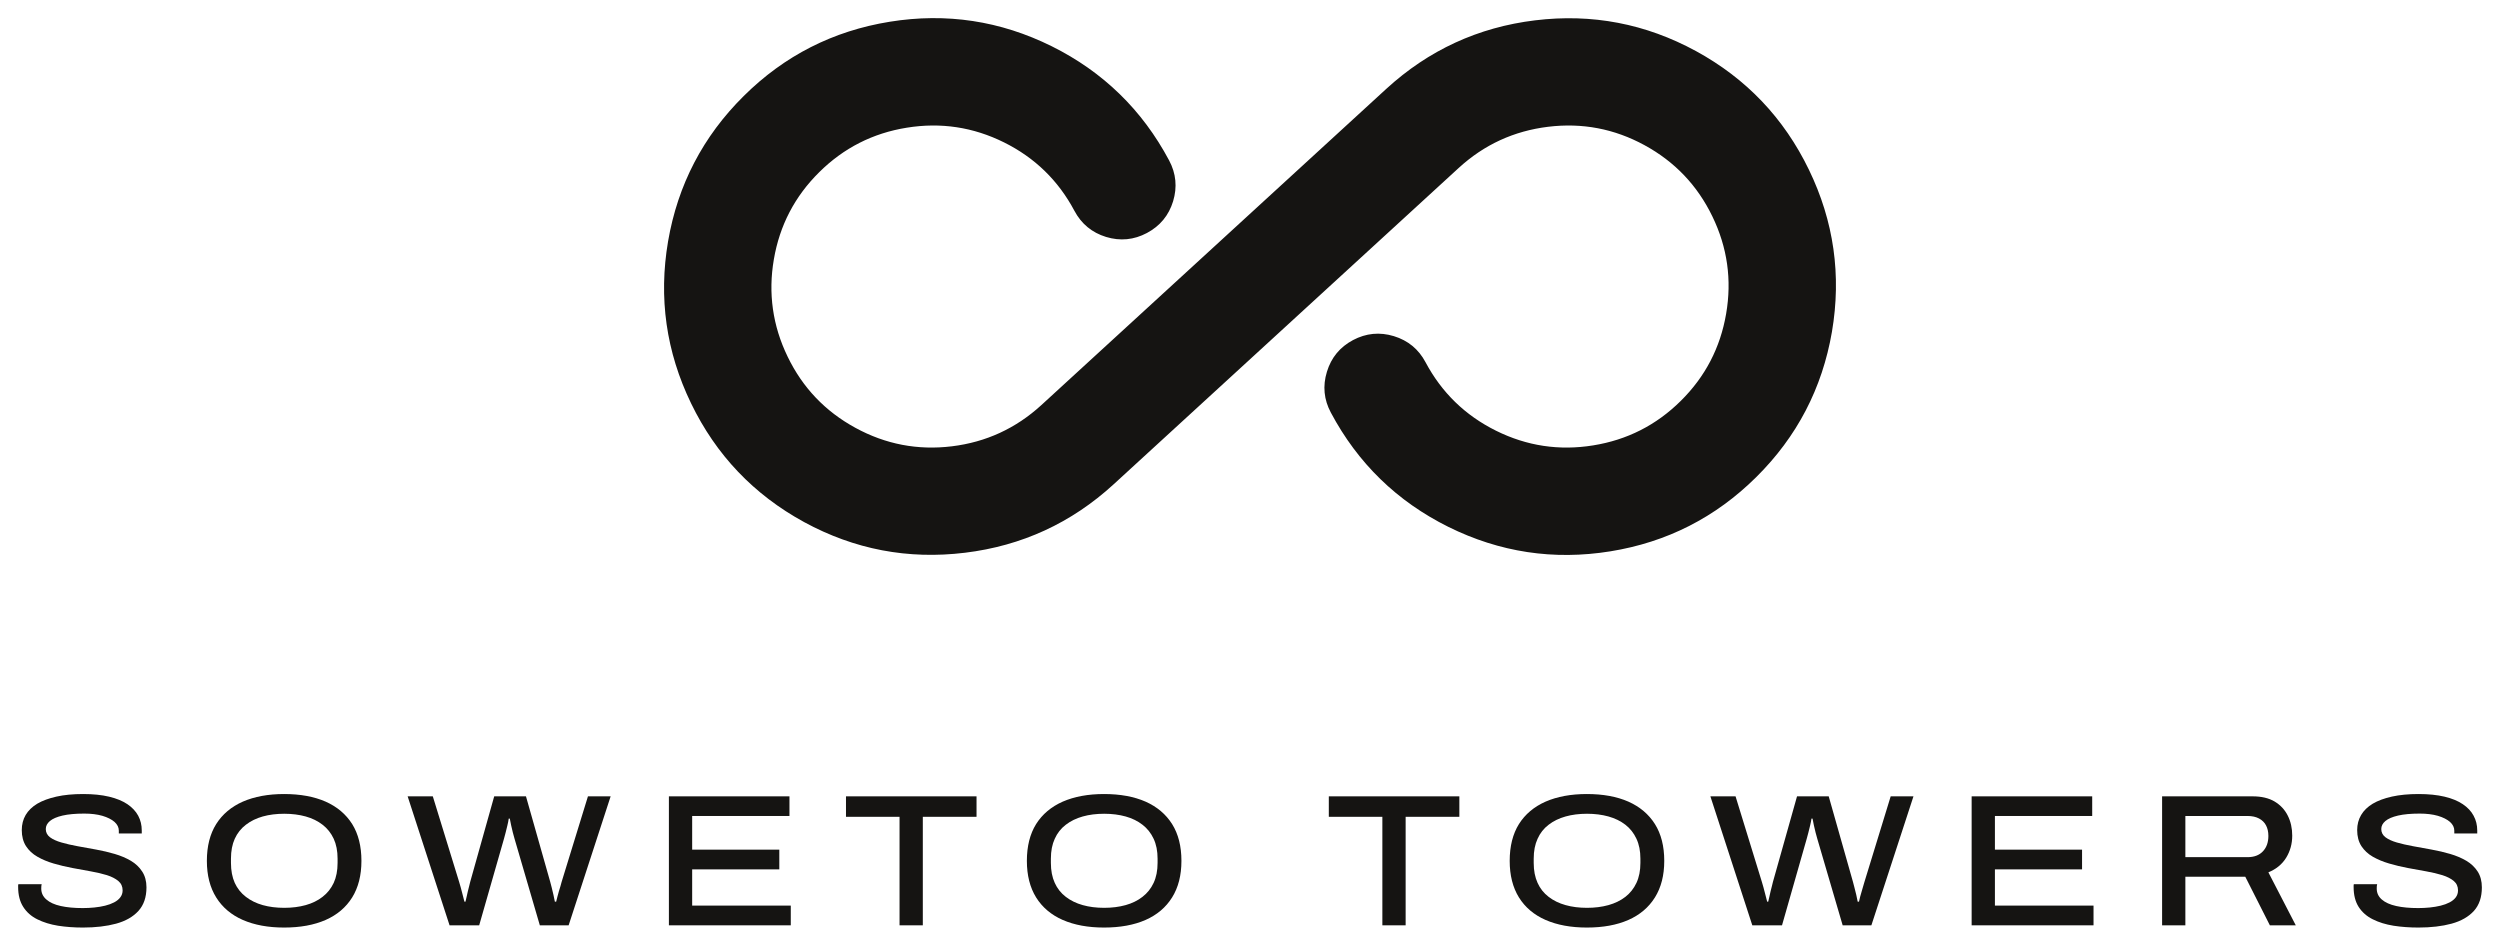
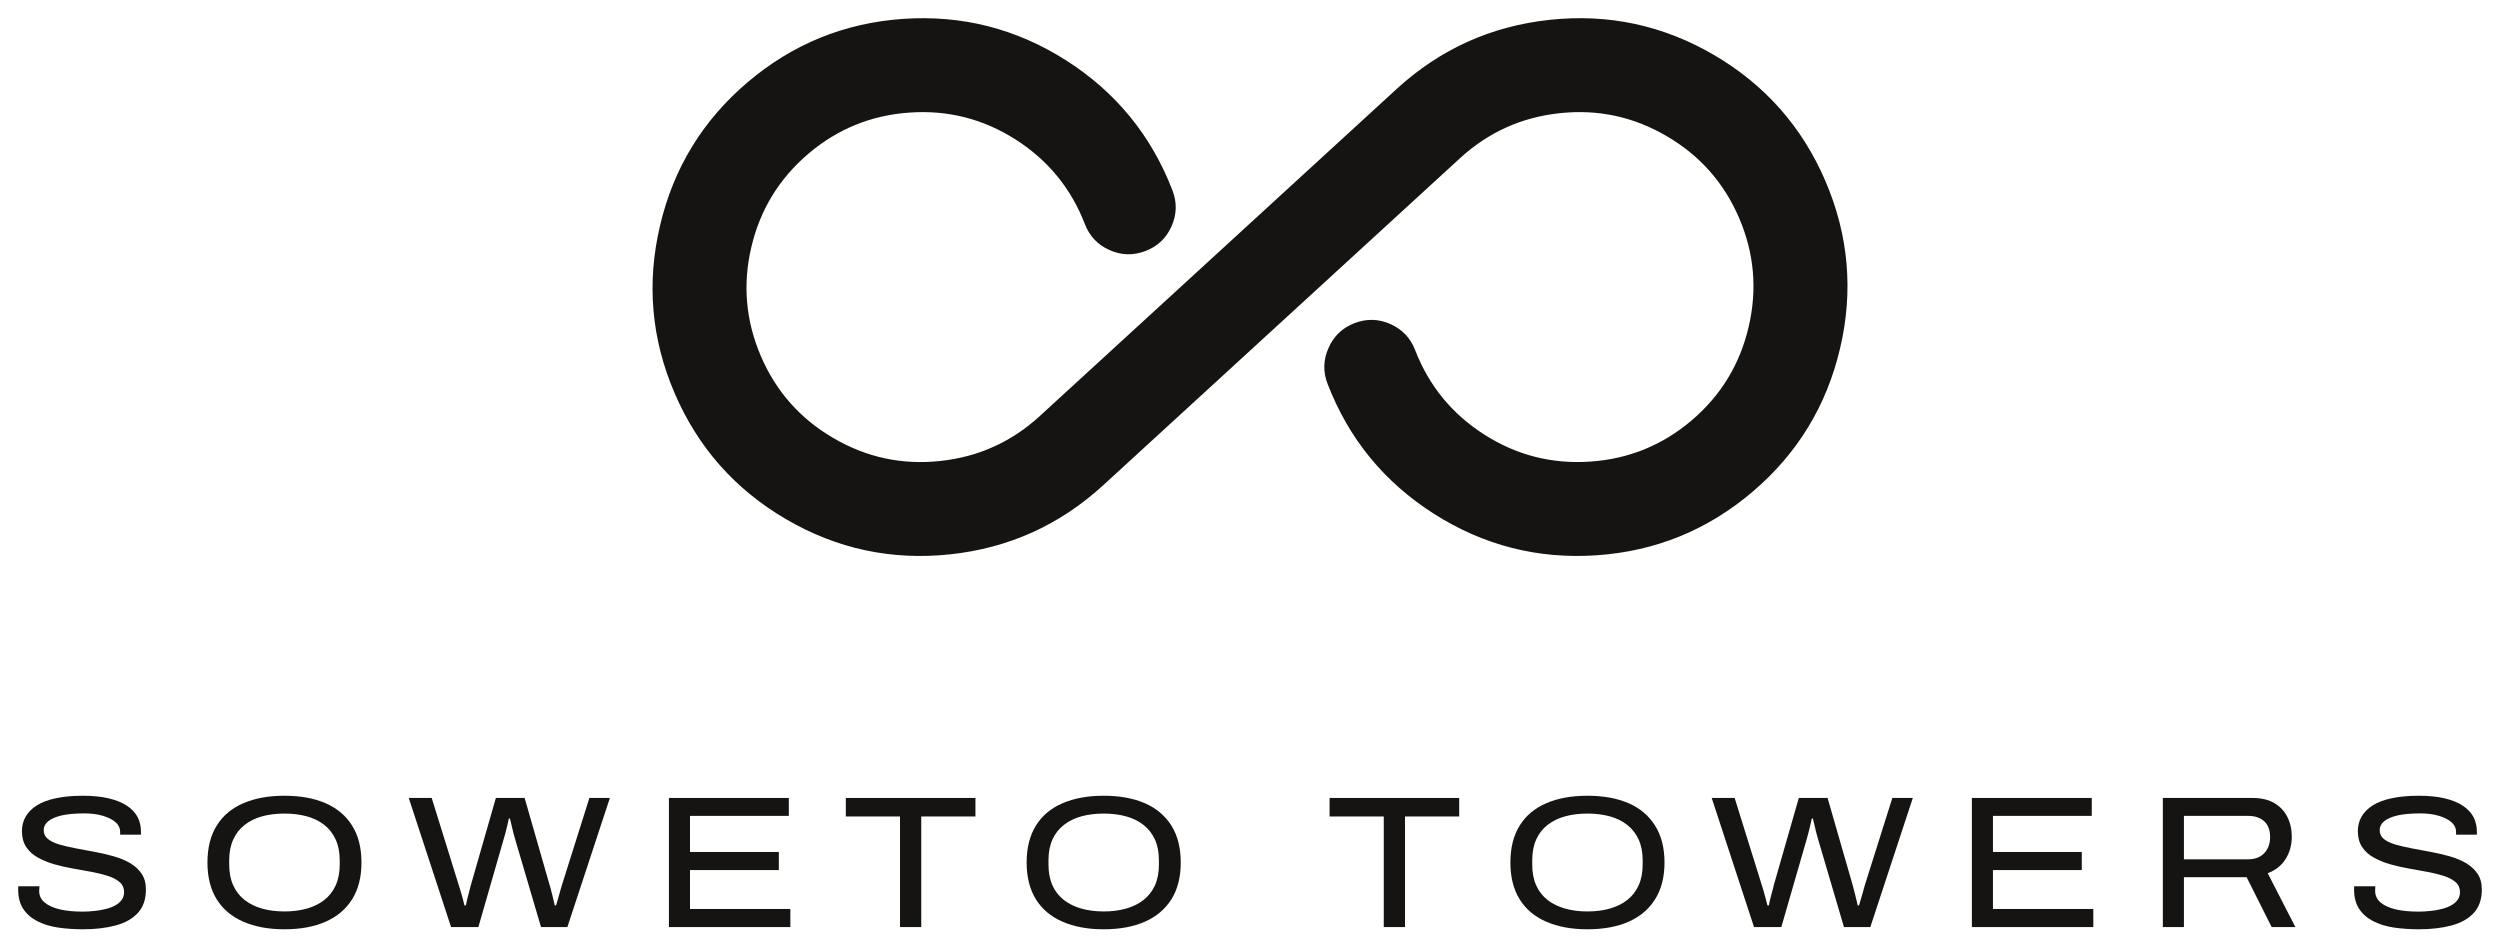
- <svg xmlns="http://www.w3.org/2000/svg" viewBox="-2.199 -2.199 302.957 114.331" role="img" aria-label="Soweto Towers">
-   <path fill="#151412" transform="translate(149.28 32.525)" d="M9.8 15.28Q14.7 24.48 24.03 29.12Q33.37 33.75 43.66 32.09Q53.95 30.43 61.35 23.09Q68.75 15.76 70.52 5.49Q72.27 -4.79 67.73 -14.16Q63.19 -23.54 54.05 -28.53Q44.89 -33.52 34.55 -32.26Q24.21 -31 16.52 -23.96L-25.3 14.38Q-29.92 18.6 -36.12 19.36Q-42.33 20.12 -47.82 17.12Q-53.31 14.13 -56.03 8.5Q-58.76 2.87 -57.7 -3.3Q-56.65 -9.46 -52.2 -13.86Q-47.76 -18.26 -41.59 -19.25Q-35.41 -20.25 -29.81 -17.47Q-24.21 -14.69 -21.28 -9.18Q-20.01 -6.8 -17.44 -6.01Q-14.86 -5.23 -12.49 -6.49Q-10.11 -7.76 -9.32 -10.33Q-8.54 -12.91 -9.8 -15.28Q-14.7 -24.48 -24.03 -29.12Q-33.37 -33.75 -43.65 -32.09Q-53.95 -30.43 -61.35 -23.09Q-68.75 -15.76 -70.52 -5.48Q-72.27 4.79 -67.73 14.16Q-63.19 23.54 -54.04 28.54Q-44.89 33.52 -34.55 32.26Q-24.2 31 -16.52 23.96L25.3 -14.38Q29.91 -18.6 36.12 -19.36Q42.33 -20.12 47.81 -17.13Q53.31 -14.13 56.03 -8.5Q58.76 -2.87 57.7 3.29Q56.65 9.46 52.2 13.86Q47.76 18.26 41.58 19.25Q35.41 20.25 29.81 17.47Q24.21 14.69 21.27 9.17Q20.01 6.8 17.43 6.01Q14.86 5.23 12.48 6.49Q10.1 7.76 9.32 10.33Q8.53 12.91 9.8 15.28Z" />
-   <path fill="#151412" transform="translate(0 94.322) translate(-1.34 15.612)" d="M9.19 0.27Q7.6 0.27 6.18 0.05Q4.76 -0.18 3.66 -0.73Q2.57 -1.27 1.96 -2.23Q1.34 -3.19 1.34 -4.64V-4.82Q1.34 -4.92 1.37 -4.98H4.19Q4.16 -4.89 4.15 -4.76Q4.14 -4.62 4.14 -4.46Q4.14 -3.66 4.76 -3.13Q5.37 -2.59 6.5 -2.34Q7.62 -2.09 9.17 -2.09Q9.88 -2.09 10.57 -2.16Q11.27 -2.23 11.88 -2.38Q12.49 -2.53 12.97 -2.78Q13.45 -3.03 13.72 -3.39Q14 -3.76 14 -4.23Q14 -4.94 13.48 -5.37Q12.97 -5.8 12.1 -6.08Q11.22 -6.35 10.14 -6.54Q9.06 -6.74 7.9 -6.95Q6.74 -7.17 5.64 -7.49Q4.55 -7.81 3.68 -8.31Q2.8 -8.81 2.29 -9.6Q1.78 -10.4 1.78 -11.54Q1.78 -12.56 2.25 -13.37Q2.73 -14.18 3.66 -14.74Q4.6 -15.29 5.99 -15.6Q7.37 -15.91 9.22 -15.91Q11.01 -15.91 12.36 -15.59Q13.7 -15.27 14.58 -14.68Q15.45 -14.09 15.89 -13.28Q16.32 -12.47 16.32 -11.49V-11.13H13.54V-11.47Q13.54 -12.06 13.02 -12.53Q12.49 -12.99 11.55 -13.27Q10.61 -13.54 9.35 -13.54Q7.76 -13.54 6.72 -13.3Q5.69 -13.06 5.19 -12.64Q4.69 -12.22 4.69 -11.67Q4.69 -11.06 5.2 -10.67Q5.71 -10.29 6.58 -10.04Q7.44 -9.79 8.53 -9.59Q9.63 -9.4 10.79 -9.18Q11.95 -8.97 13.04 -8.65Q14.13 -8.33 15 -7.82Q15.86 -7.31 16.37 -6.52Q16.89 -5.73 16.89 -4.6Q16.89 -2.82 15.92 -1.75Q14.95 -0.68 13.21 -0.2Q11.47 0.27 9.19 0.27Z" />
-   <path fill="#151412" transform="translate(0 94.322) translate(-1.34 15.612)" d="M33.57 0.27Q30.68 0.27 28.57 -0.65Q26.47 -1.57 25.34 -3.38Q24.21 -5.19 24.21 -7.81Q24.21 -10.47 25.34 -12.27Q26.47 -14.06 28.57 -14.99Q30.68 -15.91 33.57 -15.91Q36.5 -15.91 38.6 -14.99Q40.69 -14.06 41.82 -12.27Q42.94 -10.47 42.94 -7.81Q42.94 -5.19 41.82 -3.38Q40.69 -1.57 38.6 -0.65Q36.5 0.27 33.57 0.27ZM33.59 -2.12Q35 -2.12 36.19 -2.45Q37.37 -2.78 38.23 -3.45Q39.1 -4.12 39.58 -5.14Q40.05 -6.17 40.05 -7.56V-8.08Q40.05 -9.47 39.58 -10.49Q39.1 -11.52 38.23 -12.19Q37.37 -12.86 36.19 -13.19Q35 -13.52 33.59 -13.52Q32.16 -13.52 30.98 -13.19Q29.81 -12.86 28.94 -12.19Q28.06 -11.52 27.59 -10.49Q27.13 -9.47 27.13 -8.08V-7.56Q27.13 -6.17 27.59 -5.14Q28.06 -4.12 28.94 -3.45Q29.81 -2.78 30.98 -2.45Q32.16 -2.12 33.59 -2.12Z" />
-   <path fill="#151412" transform="translate(0 94.322) translate(-1.34 15.612)" d="M53.62 0 48.54 -15.63H51.59L54.78 -5.26Q54.87 -5.01 54.98 -4.57Q55.1 -4.14 55.21 -3.69Q55.32 -3.23 55.42 -2.87H55.55Q55.62 -3.14 55.69 -3.47Q55.76 -3.8 55.84 -4.14Q55.92 -4.48 56 -4.77Q56.08 -5.05 56.12 -5.26L59.03 -15.63H62.88L65.82 -5.26Q65.88 -5.01 66 -4.57Q66.11 -4.14 66.21 -3.69Q66.32 -3.23 66.38 -2.87H66.54Q66.61 -3.14 66.69 -3.47Q66.77 -3.8 66.87 -4.13Q66.98 -4.46 67.06 -4.75Q67.14 -5.03 67.2 -5.26L70.39 -15.63H73.14L68.05 0H64.56L61.49 -10.51Q61.4 -10.81 61.29 -11.24Q61.17 -11.67 61.08 -12.13Q60.99 -12.59 60.92 -12.93H60.79Q60.74 -12.56 60.63 -12.11Q60.51 -11.65 60.41 -11.22Q60.31 -10.79 60.22 -10.51L57.21 0Z" />
-   <path fill="#151412" transform="translate(0 94.322) translate(-1.34 15.612)" d="M80.2 0V-15.63H94.81V-13.25H83.02V-9.17H93.58V-6.78H83.02V-2.39H94.97V0Z" />
-   <path fill="#151412" transform="translate(0 94.322) translate(-1.34 15.612)" d="M108.15 0V-13.15H101.66V-15.63H117.48V-13.15H110.97V0Z" />
-   <path fill="#151412" transform="translate(0 94.322) translate(-1.34 15.612)" d="M132.93 0.27Q130.04 0.27 127.93 -0.65Q125.83 -1.57 124.7 -3.38Q123.58 -5.19 123.58 -7.81Q123.58 -10.47 124.7 -12.27Q125.83 -14.06 127.93 -14.99Q130.04 -15.91 132.93 -15.91Q135.86 -15.91 137.96 -14.99Q140.05 -14.06 141.18 -12.27Q142.31 -10.47 142.31 -7.81Q142.31 -5.19 141.18 -3.38Q140.05 -1.57 137.96 -0.65Q135.86 0.27 132.93 0.27ZM132.95 -2.12Q134.36 -2.12 135.55 -2.45Q136.73 -2.78 137.59 -3.45Q138.46 -4.12 138.94 -5.14Q139.42 -6.17 139.42 -7.56V-8.08Q139.42 -9.47 138.94 -10.49Q138.46 -11.52 137.59 -12.19Q136.73 -12.86 135.55 -13.19Q134.36 -13.52 132.95 -13.52Q131.52 -13.52 130.35 -13.19Q129.17 -12.86 128.3 -12.19Q127.42 -11.52 126.96 -10.49Q126.49 -9.47 126.49 -8.08V-7.56Q126.49 -6.17 126.96 -5.14Q127.42 -4.12 128.3 -3.45Q129.17 -2.78 130.35 -2.45Q131.52 -2.12 132.95 -2.12Z" />
-   <path fill="#151412" transform="translate(0 94.322) translate(-1.34 15.612)" d="M166.66 0V-13.15H160.17V-15.63H175.99V-13.15H169.48V0Z" />
-   <path fill="#151412" transform="translate(0 94.322) translate(-1.34 15.612)" d="M191.44 0.27Q188.55 0.27 186.44 -0.65Q184.34 -1.57 183.21 -3.38Q182.09 -5.19 182.09 -7.81Q182.09 -10.47 183.21 -12.27Q184.34 -14.06 186.44 -14.99Q188.55 -15.91 191.44 -15.91Q194.38 -15.91 196.47 -14.99Q198.56 -14.06 199.69 -12.27Q200.82 -10.47 200.82 -7.81Q200.82 -5.19 199.69 -3.38Q198.56 -1.57 196.47 -0.65Q194.38 0.27 191.44 0.27ZM191.46 -2.12Q192.87 -2.12 194.06 -2.45Q195.24 -2.78 196.11 -3.45Q196.97 -4.12 197.45 -5.14Q197.93 -6.17 197.93 -7.56V-8.08Q197.93 -9.47 197.45 -10.49Q196.97 -11.52 196.11 -12.19Q195.24 -12.86 194.06 -13.19Q192.87 -13.52 191.46 -13.52Q190.03 -13.52 188.86 -13.19Q187.68 -12.86 186.81 -12.19Q185.93 -11.52 185.47 -10.49Q185 -9.47 185 -8.08V-7.56Q185 -6.17 185.47 -5.14Q185.93 -4.12 186.81 -3.45Q187.68 -2.78 188.86 -2.45Q190.03 -2.12 191.46 -2.12Z" />
-   <path fill="#151412" transform="translate(0 94.322) translate(-1.34 15.612)" d="M211.49 0 206.41 -15.63H209.46L212.65 -5.26Q212.74 -5.01 212.85 -4.57Q212.97 -4.14 213.08 -3.69Q213.2 -3.23 213.29 -2.87H213.42Q213.49 -3.14 213.56 -3.47Q213.63 -3.8 213.71 -4.14Q213.79 -4.48 213.87 -4.77Q213.95 -5.05 213.99 -5.26L216.91 -15.63H220.75L223.69 -5.26Q223.76 -5.01 223.87 -4.57Q223.98 -4.14 224.09 -3.69Q224.19 -3.23 224.26 -2.87H224.42Q224.48 -3.14 224.56 -3.47Q224.64 -3.8 224.75 -4.13Q224.85 -4.46 224.93 -4.75Q225.01 -5.03 225.08 -5.26L228.26 -15.63H231.02L225.92 0H222.44L219.36 -10.51Q219.27 -10.81 219.16 -11.24Q219.05 -11.67 218.95 -12.13Q218.86 -12.59 218.79 -12.93H218.66Q218.61 -12.56 218.5 -12.11Q218.39 -11.65 218.28 -11.22Q218.18 -10.79 218.09 -10.51L215.09 0Z" />
-   <path fill="#151412" transform="translate(0 94.322) translate(-1.34 15.612)" d="M238.07 0V-15.63H252.68V-13.25H240.89V-9.17H251.45V-6.78H240.89V-2.39H252.84V0Z" />
-   <path fill="#151412" transform="translate(0 94.322) translate(-1.34 15.612)" d="M261.15 0V-15.63H272.12Q273.73 -15.63 274.79 -15Q275.85 -14.36 276.38 -13.29Q276.92 -12.22 276.92 -10.86Q276.92 -9.4 276.19 -8.2Q275.46 -7.01 274.03 -6.42L277.35 0H274.21L271.23 -5.89H263.97V0ZM263.97 -8.26H271.5Q272.71 -8.26 273.37 -8.97Q274.03 -9.67 274.03 -10.83Q274.03 -11.58 273.74 -12.12Q273.46 -12.65 272.89 -12.95Q272.32 -13.25 271.5 -13.25H263.97Z" />
-   <path fill="#151412" transform="translate(0 94.322) translate(-1.34 15.612)" d="M292.21 0.27Q290.62 0.27 289.2 0.05Q287.77 -0.18 286.68 -0.73Q285.59 -1.27 284.97 -2.23Q284.36 -3.19 284.36 -4.64V-4.82Q284.36 -4.92 284.38 -4.98H287.21Q287.18 -4.89 287.17 -4.76Q287.16 -4.62 287.16 -4.46Q287.16 -3.66 287.77 -3.13Q288.39 -2.59 289.52 -2.34Q290.64 -2.09 292.19 -2.09Q292.89 -2.09 293.59 -2.16Q294.28 -2.23 294.9 -2.38Q295.51 -2.53 295.99 -2.78Q296.47 -3.03 296.74 -3.39Q297.01 -3.76 297.01 -4.23Q297.01 -4.94 296.5 -5.37Q295.99 -5.8 295.11 -6.08Q294.24 -6.35 293.16 -6.54Q292.08 -6.74 290.91 -6.95Q289.75 -7.17 288.66 -7.49Q287.57 -7.81 286.69 -8.31Q285.82 -8.81 285.3 -9.6Q284.79 -10.4 284.79 -11.54Q284.79 -12.56 285.27 -13.37Q285.75 -14.18 286.68 -14.74Q287.61 -15.29 289 -15.6Q290.39 -15.91 292.23 -15.91Q294.03 -15.91 295.38 -15.59Q296.72 -15.27 297.59 -14.68Q298.47 -14.09 298.9 -13.28Q299.34 -12.47 299.34 -11.49V-11.13H296.56V-11.47Q296.56 -12.06 296.04 -12.53Q295.51 -12.99 294.57 -13.27Q293.62 -13.54 292.37 -13.54Q290.78 -13.54 289.74 -13.3Q288.71 -13.06 288.21 -12.64Q287.71 -12.22 287.71 -11.67Q287.71 -11.06 288.22 -10.67Q288.73 -10.29 289.59 -10.04Q290.46 -9.79 291.55 -9.59Q292.64 -9.4 293.8 -9.18Q294.97 -8.97 296.06 -8.65Q297.15 -8.33 298.02 -7.82Q298.88 -7.31 299.39 -6.52Q299.9 -5.73 299.9 -4.6Q299.9 -2.82 298.94 -1.75Q297.97 -0.68 296.23 -0.2Q294.49 0.27 292.21 0.27Z" />
+ <svg xmlns="http://www.w3.org/2000/svg" viewBox="-2.13 -2.13 292.97 110.771" role="img" aria-label="Soweto Towers">
+   <path fill="#151412" transform="translate(144.355 31.512)" d="M9.09 11.34Q12.82 21.01 21.57 26.58Q30.32 32.14 40.65 31.43Q50.99 30.71 58.89 23.99Q66.78 17.28 69.15 7.18Q71.52 -2.9 67.43 -12.43Q63.34 -21.95 54.39 -27.19Q45.45 -32.42 35.14 -31.32Q24.84 -30.22 17.2 -23.23L-24.63 15.11Q-29.6 19.67 -36.31 20.38Q-43.01 21.1 -48.83 17.69Q-54.66 14.29 -57.32 8.09Q-59.98 1.89 -58.44 -4.67Q-56.9 -11.24 -51.76 -15.62Q-46.62 -19.99 -39.89 -20.45Q-33.17 -20.92 -27.48 -17.3Q-21.78 -13.67 -19.35 -7.38Q-18.53 -5.25 -16.45 -4.33Q-14.36 -3.41 -12.24 -4.23Q-10.11 -5.05 -9.19 -7.13Q-8.27 -9.22 -9.09 -11.34Q-12.82 -21.01 -21.57 -26.58Q-30.32 -32.14 -40.65 -31.43Q-50.99 -30.71 -58.89 -23.99Q-66.78 -17.28 -69.14 -7.19Q-71.52 2.9 -67.43 12.43Q-63.34 21.95 -54.39 27.19Q-45.45 32.42 -35.14 31.32Q-24.84 30.22 -17.2 23.22L24.62 -15.11Q29.6 -19.67 36.31 -20.38Q43.01 -21.1 48.83 -17.69Q54.66 -14.29 57.32 -8.09Q59.98 -1.89 58.43 4.68Q56.9 11.24 51.76 15.62Q46.62 19.99 39.89 20.45Q33.17 20.92 27.48 17.3Q21.78 13.67 19.35 7.38Q18.53 5.26 16.45 4.33Q14.37 3.41 12.24 4.23Q10.12 5.05 9.2 7.14Q8.27 9.22 9.09 11.34Z" />
+   <path fill="#151412" transform="translate(0 91.385) translate(-1.35 15.126)" d="M8.93 0.26Q7.41 0.26 6.03 0.06Q4.65 -0.15 3.61 -0.68Q2.56 -1.21 1.95 -2.12Q1.35 -3.02 1.35 -4.43V-4.63Q1.35 -4.72 1.37 -4.78H3.84Q3.84 -4.67 3.83 -4.54Q3.81 -4.41 3.81 -4.23Q3.81 -3.44 4.43 -2.9Q5.05 -2.36 6.2 -2.08Q7.34 -1.81 8.89 -1.81Q9.59 -1.81 10.3 -1.89Q11 -1.96 11.62 -2.12Q12.24 -2.27 12.72 -2.54Q13.21 -2.8 13.48 -3.19Q13.76 -3.57 13.76 -4.08Q13.76 -4.81 13.26 -5.25Q12.77 -5.69 11.91 -5.98Q11.05 -6.26 9.98 -6.46Q8.91 -6.66 7.77 -6.86Q6.64 -7.06 5.57 -7.36Q4.5 -7.67 3.65 -8.15Q2.8 -8.62 2.29 -9.38Q1.79 -10.14 1.79 -11.25Q1.79 -12.19 2.23 -12.95Q2.67 -13.71 3.55 -14.27Q4.43 -14.82 5.78 -15.1Q7.12 -15.39 8.93 -15.39Q10.69 -15.39 11.98 -15.08Q13.27 -14.77 14.11 -14.21Q14.95 -13.65 15.35 -12.88Q15.74 -12.11 15.74 -11.18V-10.83H13.3V-11.18Q13.3 -11.8 12.78 -12.27Q12.26 -12.74 11.31 -13.03Q10.36 -13.32 9.08 -13.32Q7.47 -13.32 6.43 -13.08Q5.38 -12.83 4.86 -12.39Q4.34 -11.95 4.34 -11.36Q4.34 -10.72 4.84 -10.32Q5.34 -9.92 6.2 -9.67Q7.06 -9.42 8.13 -9.22Q9.19 -9.02 10.33 -8.81Q11.47 -8.6 12.52 -8.3Q13.58 -8 14.44 -7.51Q15.3 -7.01 15.81 -6.26Q16.32 -5.51 16.32 -4.41Q16.32 -2.69 15.38 -1.66Q14.44 -0.64 12.78 -0.19Q11.11 0.26 8.93 0.26Z" />
+   <path fill="#151412" transform="translate(0 91.385) translate(-1.35 15.126)" d="M32.54 0.26Q29.77 0.26 27.73 -0.63Q25.69 -1.52 24.61 -3.26Q23.53 -5.01 23.53 -7.56Q23.53 -10.14 24.61 -11.88Q25.69 -13.63 27.73 -14.51Q29.77 -15.39 32.54 -15.39Q35.37 -15.39 37.38 -14.51Q39.4 -13.63 40.49 -11.88Q41.58 -10.14 41.58 -7.56Q41.58 -5.01 40.49 -3.26Q39.4 -1.52 37.38 -0.63Q35.37 0.26 32.54 0.26ZM32.57 -1.83Q33.98 -1.83 35.16 -2.16Q36.34 -2.49 37.21 -3.16Q38.08 -3.84 38.55 -4.87Q39.03 -5.91 39.03 -7.32V-7.83Q39.03 -9.24 38.55 -10.27Q38.08 -11.31 37.21 -11.98Q36.34 -12.66 35.16 -12.98Q33.98 -13.3 32.57 -13.3Q31.13 -13.3 29.95 -12.98Q28.77 -12.66 27.9 -11.98Q27.03 -11.31 26.56 -10.27Q26.08 -9.24 26.08 -7.83V-7.32Q26.08 -5.91 26.56 -4.87Q27.03 -3.84 27.9 -3.16Q28.77 -2.49 29.95 -2.16Q31.13 -1.83 32.57 -1.83Z" />
+   <path fill="#151412" transform="translate(0 91.385) translate(-1.35 15.126)" d="M52.08 0 47.12 -15.13H49.81L52.98 -4.92Q53.07 -4.67 53.19 -4.24Q53.32 -3.81 53.44 -3.36Q53.56 -2.91 53.65 -2.54H53.82Q53.87 -2.8 53.94 -3.13Q54.02 -3.46 54.11 -3.79Q54.2 -4.12 54.27 -4.42Q54.35 -4.72 54.4 -4.92L57.33 -15.13H60.7L63.63 -4.92Q63.72 -4.67 63.82 -4.24Q63.92 -3.81 64.04 -3.36Q64.16 -2.91 64.23 -2.54H64.38Q64.47 -2.8 64.56 -3.13Q64.65 -3.46 64.75 -3.79Q64.85 -4.12 64.92 -4.42Q65 -4.72 65.07 -4.92L68.29 -15.13H70.69L65.71 0H62.62L59.58 -10.32Q59.49 -10.61 59.38 -11.04Q59.27 -11.47 59.17 -11.92Q59.07 -12.37 58.98 -12.72H58.85Q58.78 -12.37 58.67 -11.91Q58.56 -11.44 58.45 -11.02Q58.34 -10.61 58.25 -10.32L55.28 0Z" />
+   <path fill="#151412" transform="translate(0 91.385) translate(-1.35 15.126)" d="M77.61 0V-15.13H91.66V-13.03H80.08V-8.8H90.49V-6.68H80.08V-2.12H91.84V0Z" />
+   <path fill="#151412" transform="translate(0 91.385) translate(-1.35 15.126)" d="M104.69 0V-12.96H98.34V-15.13H113.53V-12.96H107.18V0Z" />
+   <path fill="#151412" transform="translate(0 91.385) translate(-1.35 15.126)" d="M128.55 0.26Q125.77 0.26 123.73 -0.63Q121.69 -1.52 120.61 -3.26Q119.53 -5.01 119.53 -7.56Q119.53 -10.14 120.61 -11.88Q121.69 -13.63 123.73 -14.51Q125.77 -15.39 128.55 -15.39Q131.37 -15.39 133.39 -14.51Q135.4 -13.63 136.5 -11.88Q137.59 -10.14 137.59 -7.56Q137.59 -5.01 136.5 -3.26Q135.4 -1.52 133.39 -0.63Q131.37 0.26 128.55 0.26ZM128.57 -1.83Q129.98 -1.83 131.16 -2.16Q132.34 -2.49 133.21 -3.16Q134.08 -3.84 134.56 -4.87Q135.03 -5.91 135.03 -7.32V-7.83Q135.03 -9.24 134.56 -10.27Q134.08 -11.31 133.21 -11.98Q132.34 -12.66 131.16 -12.98Q129.98 -13.3 128.57 -13.3Q127.14 -13.3 125.96 -12.98Q124.78 -12.66 123.91 -11.98Q123.03 -11.31 122.56 -10.27Q122.09 -9.24 122.09 -7.83V-7.32Q122.09 -5.91 122.56 -4.87Q123.03 -3.84 123.91 -3.16Q124.78 -2.49 125.96 -2.16Q127.14 -1.83 128.57 -1.83Z" />
+   <path fill="#151412" transform="translate(0 91.385) translate(-1.35 15.126)" d="M161.38 0V-12.96H155.03V-15.13H170.22V-12.96H163.87V0Z" />
+   <path fill="#151412" transform="translate(0 91.385) translate(-1.35 15.126)" d="M185.24 0.26Q182.46 0.26 180.42 -0.63Q178.38 -1.52 177.3 -3.26Q176.22 -5.01 176.22 -7.56Q176.22 -10.14 177.3 -11.88Q178.38 -13.63 180.42 -14.51Q182.46 -15.39 185.24 -15.39Q188.06 -15.39 190.08 -14.51Q192.09 -13.63 193.18 -11.88Q194.28 -10.14 194.28 -7.56Q194.28 -5.01 193.18 -3.26Q192.09 -1.52 190.08 -0.63Q188.06 0.26 185.24 0.26ZM185.26 -1.83Q186.67 -1.83 187.85 -2.16Q189.03 -2.49 189.9 -3.16Q190.77 -3.84 191.24 -4.87Q191.72 -5.91 191.72 -7.32V-7.83Q191.72 -9.24 191.24 -10.27Q190.77 -11.31 189.9 -11.98Q189.03 -12.66 187.85 -12.98Q186.67 -13.3 185.26 -13.3Q183.82 -13.3 182.65 -12.98Q181.47 -12.66 180.59 -11.98Q179.72 -11.31 179.25 -10.27Q178.78 -9.24 178.78 -7.83V-7.32Q178.78 -5.91 179.25 -4.87Q179.72 -3.84 180.59 -3.16Q181.47 -2.49 182.65 -2.16Q183.82 -1.83 185.26 -1.83Z" />
+   <path fill="#151412" transform="translate(0 91.385) translate(-1.35 15.126)" d="M204.77 0 199.81 -15.13H202.5L205.68 -4.92Q205.76 -4.67 205.89 -4.24Q206.01 -3.81 206.13 -3.36Q206.25 -2.91 206.34 -2.54H206.51Q206.56 -2.8 206.63 -3.13Q206.71 -3.46 206.8 -3.79Q206.89 -4.12 206.97 -4.42Q207.04 -4.72 207.09 -4.92L210.02 -15.13H213.39L216.33 -4.92Q216.41 -4.67 216.51 -4.24Q216.61 -3.81 216.73 -3.36Q216.85 -2.91 216.92 -2.54H217.08Q217.16 -2.8 217.25 -3.13Q217.34 -3.46 217.44 -3.79Q217.54 -4.12 217.62 -4.42Q217.69 -4.72 217.76 -4.92L220.98 -15.13H223.38L218.4 0H215.31L212.27 -10.32Q212.18 -10.61 212.07 -11.04Q211.96 -11.47 211.86 -11.92Q211.76 -12.37 211.67 -12.72H211.54Q211.47 -12.37 211.36 -11.91Q211.25 -11.44 211.14 -11.02Q211.03 -10.61 210.95 -10.32L207.97 0Z" />
+   <path fill="#151412" transform="translate(0 91.385) translate(-1.35 15.126)" d="M230.3 0V-15.13H244.35V-13.03H232.77V-8.8H243.18V-6.68H232.77V-2.12H244.53V0Z" />
+   <path fill="#151412" transform="translate(0 91.385) translate(-1.35 15.126)" d="M252.68 0V-15.13H263.18Q264.72 -15.13 265.74 -14.53Q266.75 -13.94 267.27 -12.91Q267.79 -11.88 267.79 -10.58Q267.79 -9.13 267.07 -7.98Q266.36 -6.84 264.97 -6.31L268.21 0H265.43L262.5 -5.84H255.15V0ZM255.15 -7.94H262.67Q263.89 -7.94 264.57 -8.67Q265.25 -9.39 265.25 -10.56Q265.25 -11.33 264.96 -11.88Q264.66 -12.44 264.08 -12.73Q263.51 -13.03 262.67 -13.03H255.15Z" />
+   <path fill="#151412" transform="translate(0 91.385) translate(-1.35 15.126)" d="M282.67 0.26Q281.15 0.26 279.77 0.06Q278.39 -0.15 277.35 -0.68Q276.3 -1.21 275.69 -2.12Q275.09 -3.02 275.09 -4.43V-4.63Q275.09 -4.72 275.11 -4.78H277.58Q277.58 -4.67 277.57 -4.54Q277.56 -4.41 277.56 -4.23Q277.56 -3.44 278.17 -2.9Q278.79 -2.36 279.94 -2.08Q281.08 -1.81 282.63 -1.81Q283.33 -1.81 284.04 -1.89Q284.74 -1.96 285.36 -2.12Q285.98 -2.27 286.46 -2.54Q286.95 -2.8 287.22 -3.19Q287.5 -3.57 287.5 -4.08Q287.5 -4.81 287 -5.25Q286.51 -5.69 285.65 -5.98Q284.79 -6.26 283.72 -6.46Q282.65 -6.66 281.51 -6.86Q280.38 -7.06 279.31 -7.36Q278.24 -7.67 277.39 -8.15Q276.54 -8.62 276.03 -9.38Q275.53 -10.14 275.53 -11.25Q275.53 -12.19 275.97 -12.95Q276.41 -13.71 277.29 -14.27Q278.17 -14.82 279.52 -15.1Q280.86 -15.39 282.67 -15.39Q284.44 -15.39 285.73 -15.08Q287.02 -14.77 287.85 -14.21Q288.69 -13.65 289.09 -12.88Q289.48 -12.11 289.48 -11.18V-10.83H287.04V-11.18Q287.04 -11.8 286.52 -12.27Q286 -12.74 285.05 -13.03Q284.1 -13.32 282.83 -13.32Q281.22 -13.32 280.17 -13.08Q279.12 -12.83 278.6 -12.39Q278.09 -11.95 278.09 -11.36Q278.09 -10.72 278.58 -10.32Q279.08 -9.92 279.94 -9.67Q280.8 -9.42 281.87 -9.22Q282.94 -9.02 284.07 -8.81Q285.21 -8.6 286.27 -8.3Q287.32 -8 288.18 -7.51Q289.04 -7.01 289.55 -6.26Q290.06 -5.51 290.06 -4.41Q290.06 -2.69 289.12 -1.66Q288.18 -0.64 286.52 -0.19Q284.85 0.26 282.67 0.26Z" />
</svg>
